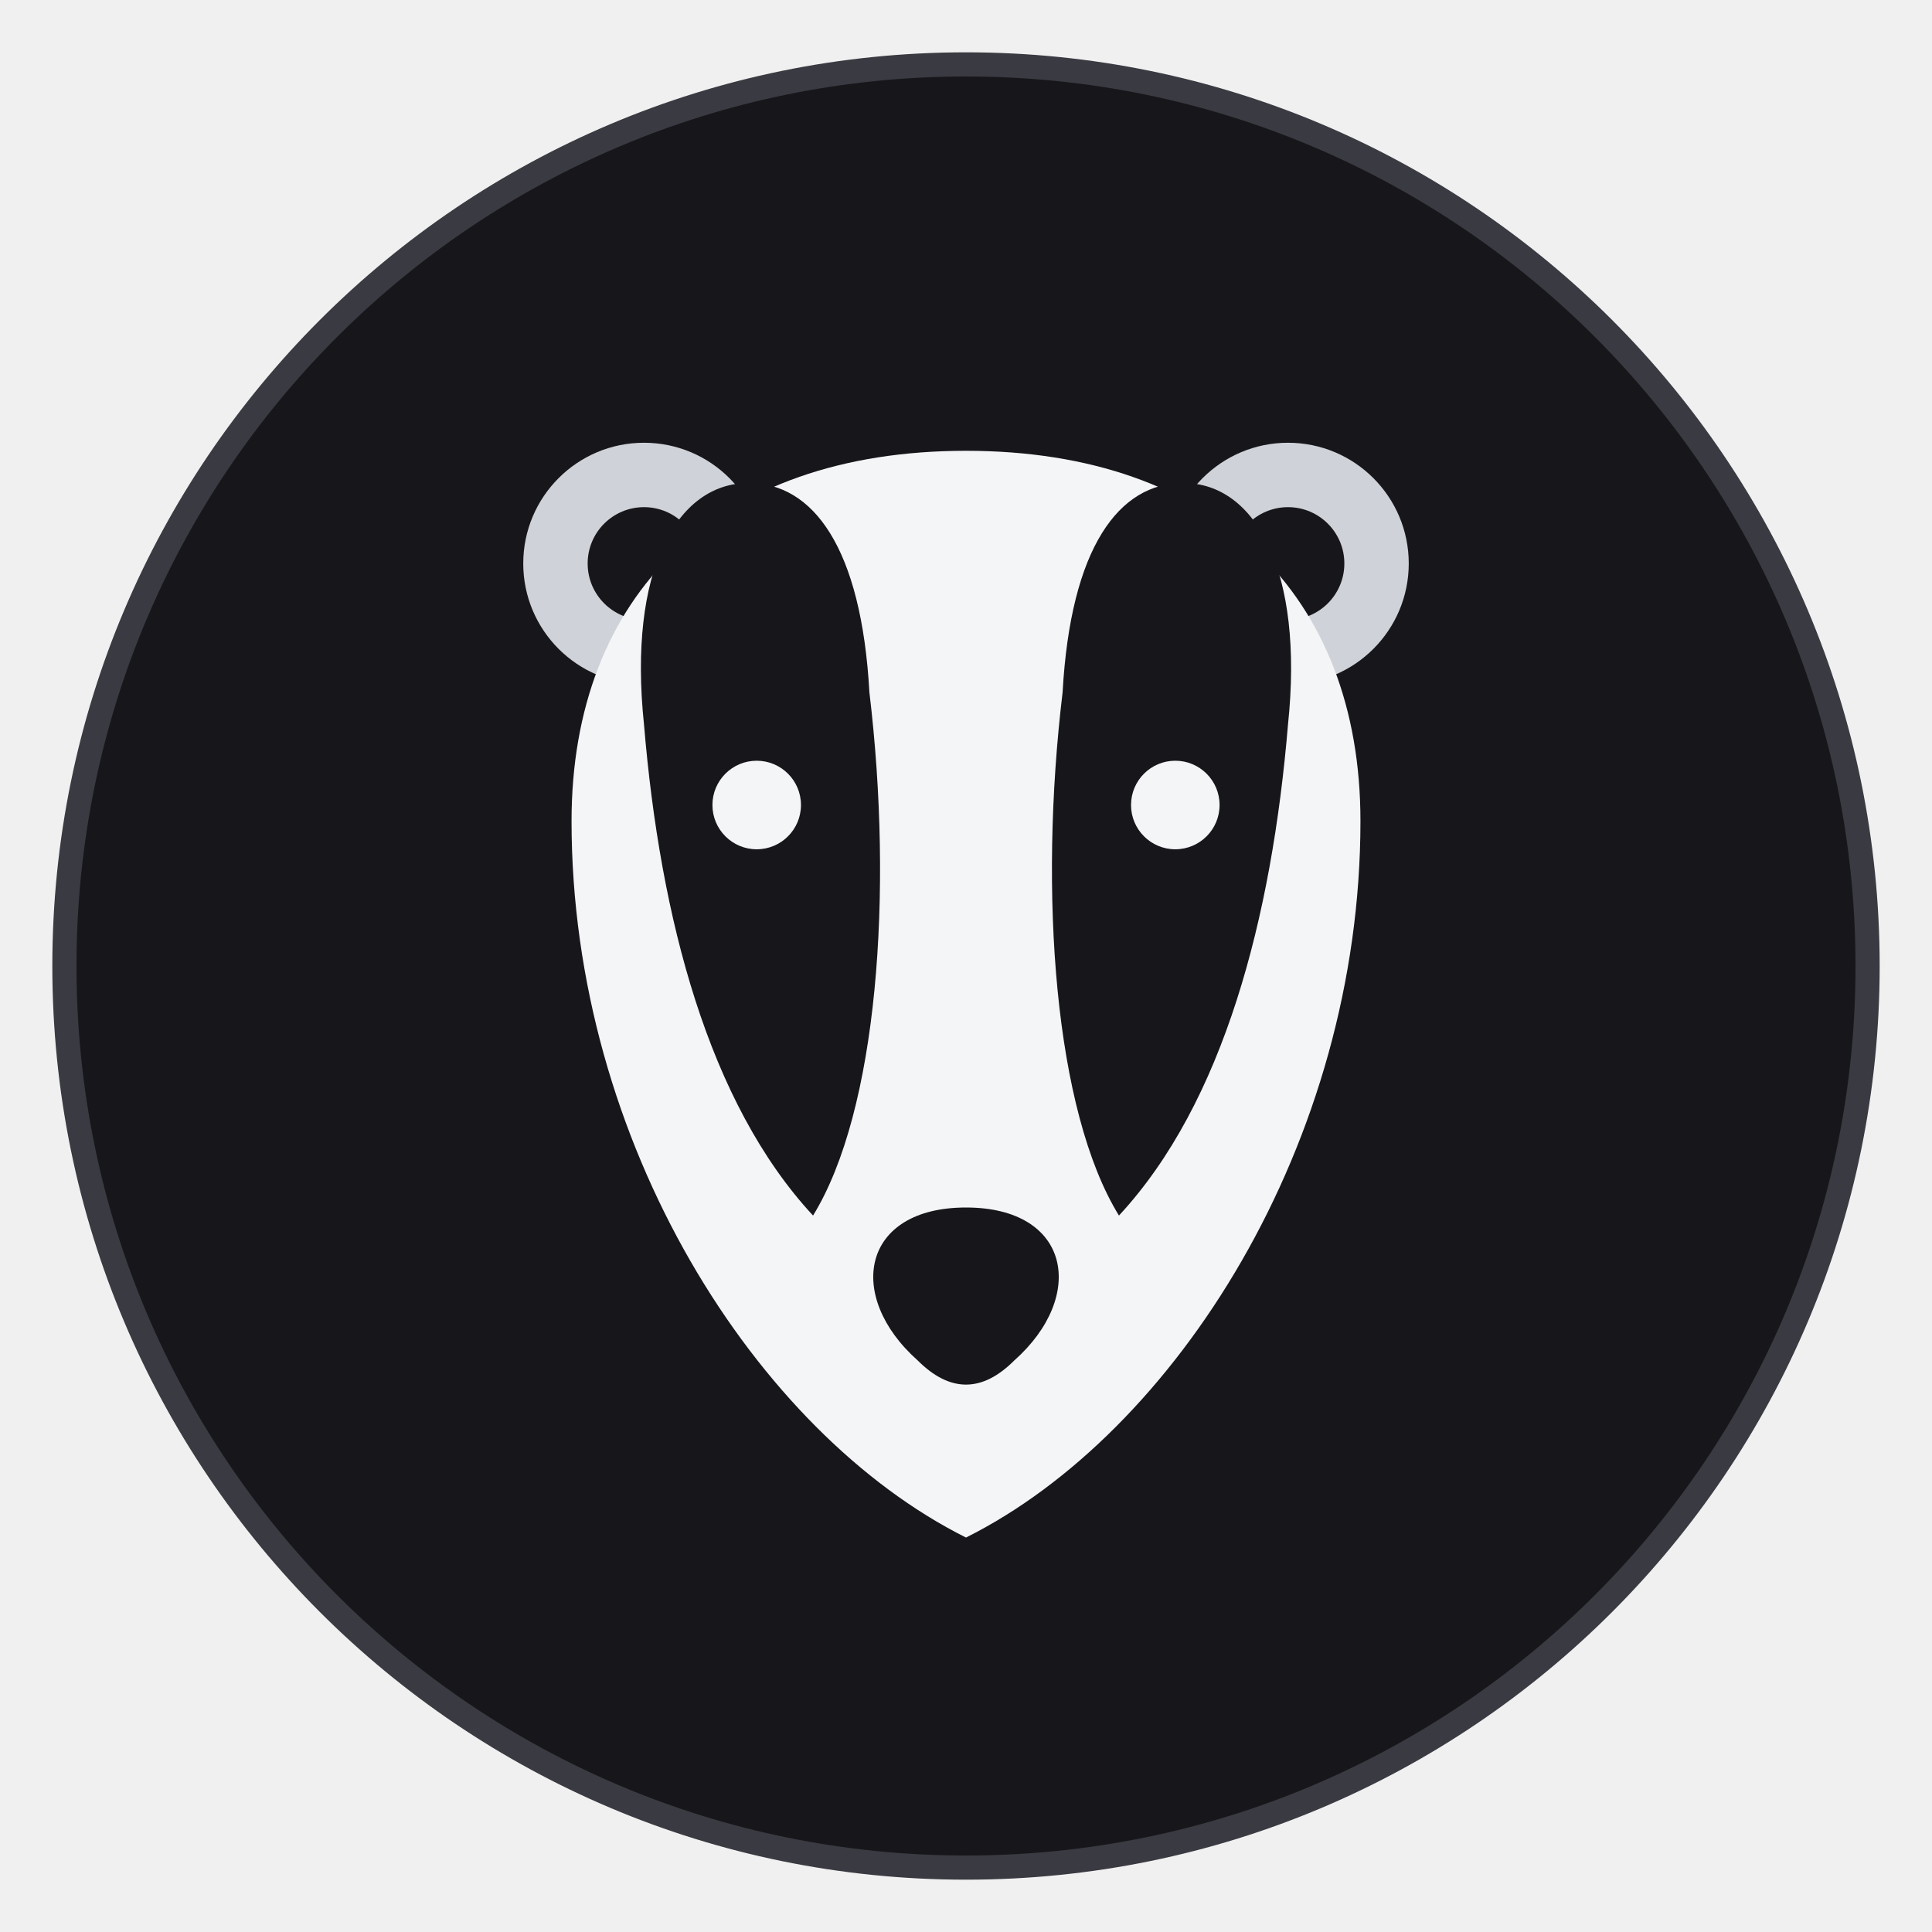
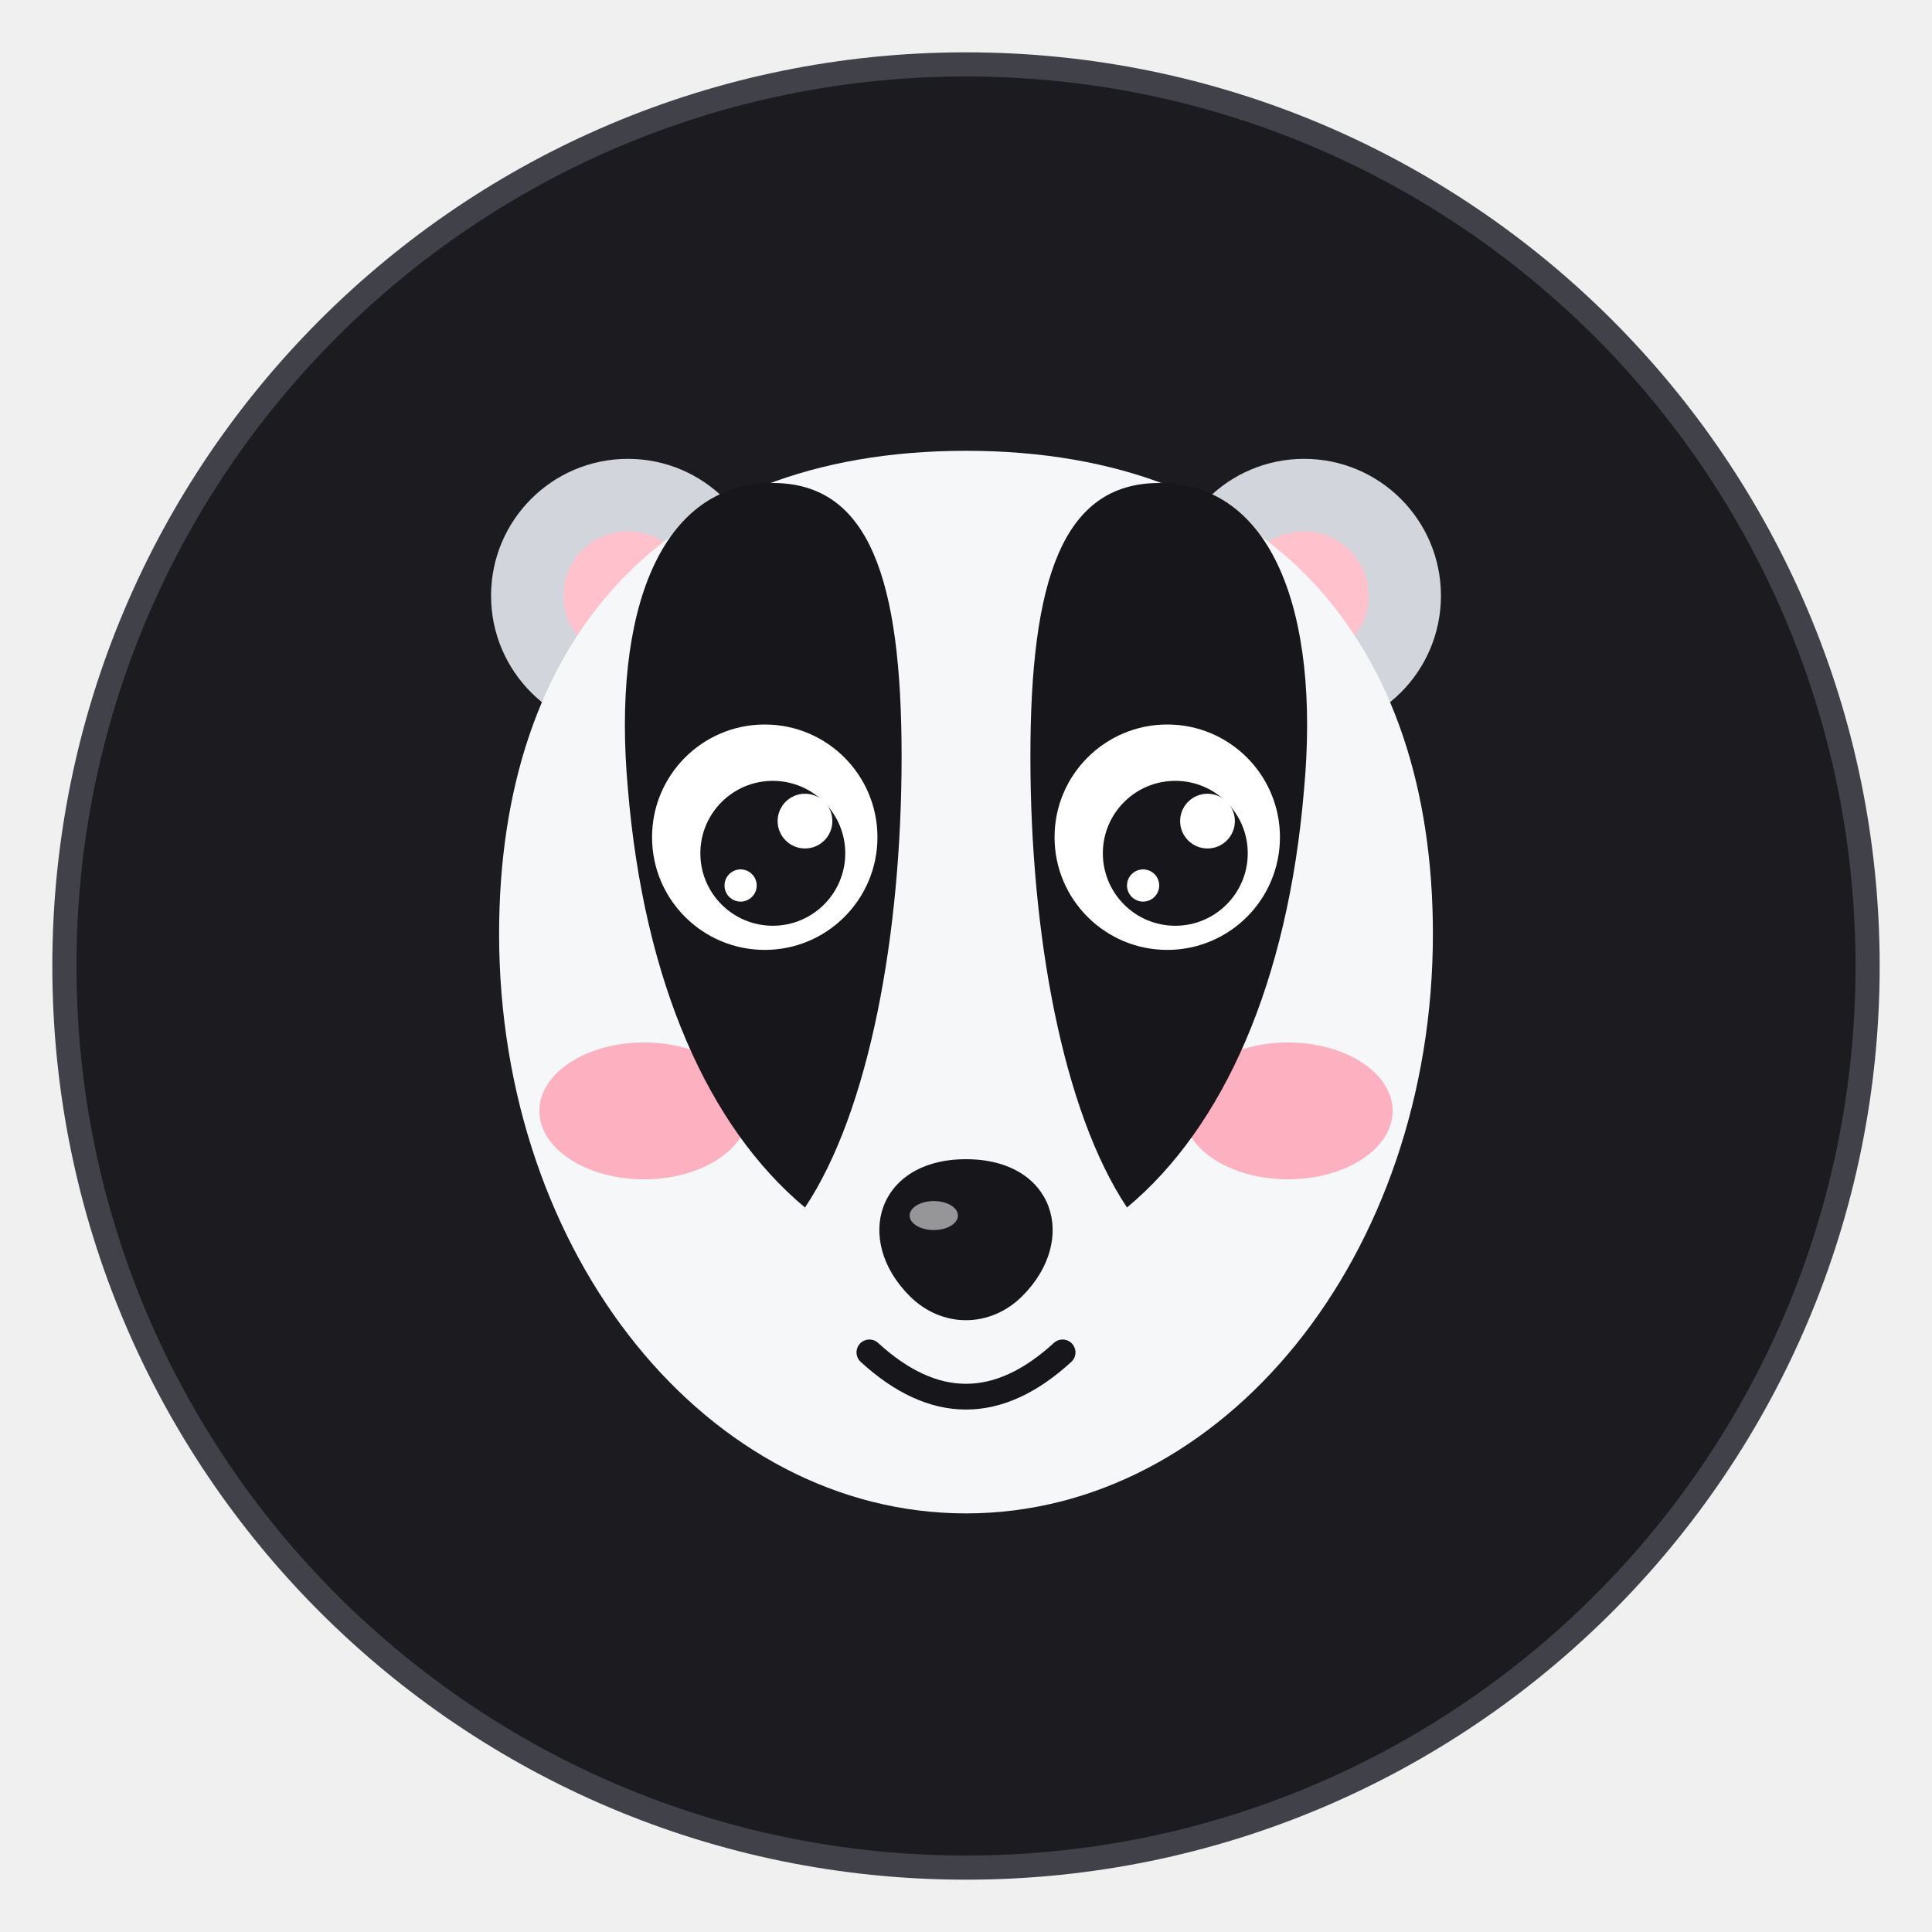
<svg xmlns="http://www.w3.org/2000/svg" viewBox="0 0 240 240" width="240" height="240" role="img" aria-label="seek badger logo">
-   <circle cx="120" cy="120" r="112" fill="#17171b" />
-   <circle cx="120" cy="120" r="112" fill="none" stroke="#3a3a42" stroke-width="3" />
-   <circle cx="80" cy="70" r="15" fill="#cfd2d8" />
-   <circle cx="160" cy="70" r="15" fill="#cfd2d8" />
-   <circle cx="80" cy="70" r="7" fill="#17171b" />
-   <circle cx="160" cy="70" r="7" fill="#17171b" />
-   <path d="M120 56            C151 56 169 74 169 102            C169 142 146 178 120 191            C94 178 71 142 71 102            C71 74 89 56 120 56 Z" fill="#f4f5f7" />
-   <path d="M93 60 C84 60 78 71 80 90 C82 114 88 137 101 151            C109 138 111 111 108 86 C107 68 101 60 93 60 Z" fill="#17171b" />
-   <path d="M147 60 C156 60 162 71 160 90 C158 114 152 137 139 151            C131 138 129 111 132 86 C133 68 139 60 147 60 Z" fill="#17171b" />
-   <circle cx="94" cy="100" r="5.5" fill="#f4f5f7" />
-   <circle cx="146" cy="100" r="5.5" fill="#f4f5f7" />
-   <path d="M120 150 C133 150 135 161 126 169 C122 173 118 173 114 169            C105 161 107 150 120 150 Z" fill="#17171b" />
+   <circle cx="120" cy="120" r="112" fill="#1b1b20" />
+   <circle cx="120" cy="120" r="112" fill="none" stroke="#41414a" stroke-width="3" />
+   <circle cx="78" cy="74" r="17" fill="#d2d5db" />
+   <circle cx="162" cy="74" r="17" fill="#d2d5db" />
+   <circle cx="78" cy="74" r="8" fill="#ffc2cd" />
+   <circle cx="162" cy="74" r="8" fill="#ffc2cd" />
+   <path d="M120 56            C158 56 178 80 178 116            C178 156 152 188 120 188            C88 188 62 156 62 116            C62 80 82 56 120 56 Z" fill="#f6f7f9" />
+   <ellipse cx="80" cy="138" rx="13" ry="8.5" fill="#ff9fb2" opacity="0.8" />
+   <ellipse cx="160" cy="138" rx="13" ry="8.5" fill="#ff9fb2" opacity="0.8" />
+   <path d="M96 60 C82 60 76 76 78 98 C80 122 88 140 100 150            C108 138 112 116 112 94 C112 72 108 60 96 60 Z" fill="#17171b" />
+   <path d="M144 60 C158 60 164 76 162 98 C160 122 152 140 140 150            C132 138 128 116 128 94 C128 72 132 60 144 60 Z" fill="#17171b" />
+   <circle cx="95" cy="104" r="14" fill="#ffffff" />
+   <circle cx="145" cy="104" r="14" fill="#ffffff" />
+   <circle cx="96" cy="106" r="9" fill="#17171b" />
+   <circle cx="146" cy="106" r="9" fill="#17171b" />
+   <circle cx="100" cy="102" r="3.4" fill="#ffffff" />
+   <circle cx="150" cy="102" r="3.4" fill="#ffffff" />
+   <circle cx="92" cy="110" r="2" fill="#ffffff" />
+   <circle cx="142" cy="110" r="2" fill="#ffffff" />
+   <path d="M120 144 C131 144 134 154 127 161 C123 165 117 165 113 161            C106 154 109 144 120 144 Z" fill="#17171b" />
+   <ellipse cx="116" cy="151" rx="3" ry="1.8" fill="#ffffff" opacity="0.55" />
+   <path d="M108 168 Q120 179 132 168" fill="none" stroke="#17171b" stroke-width="3.2" stroke-linecap="round" />
</svg>
